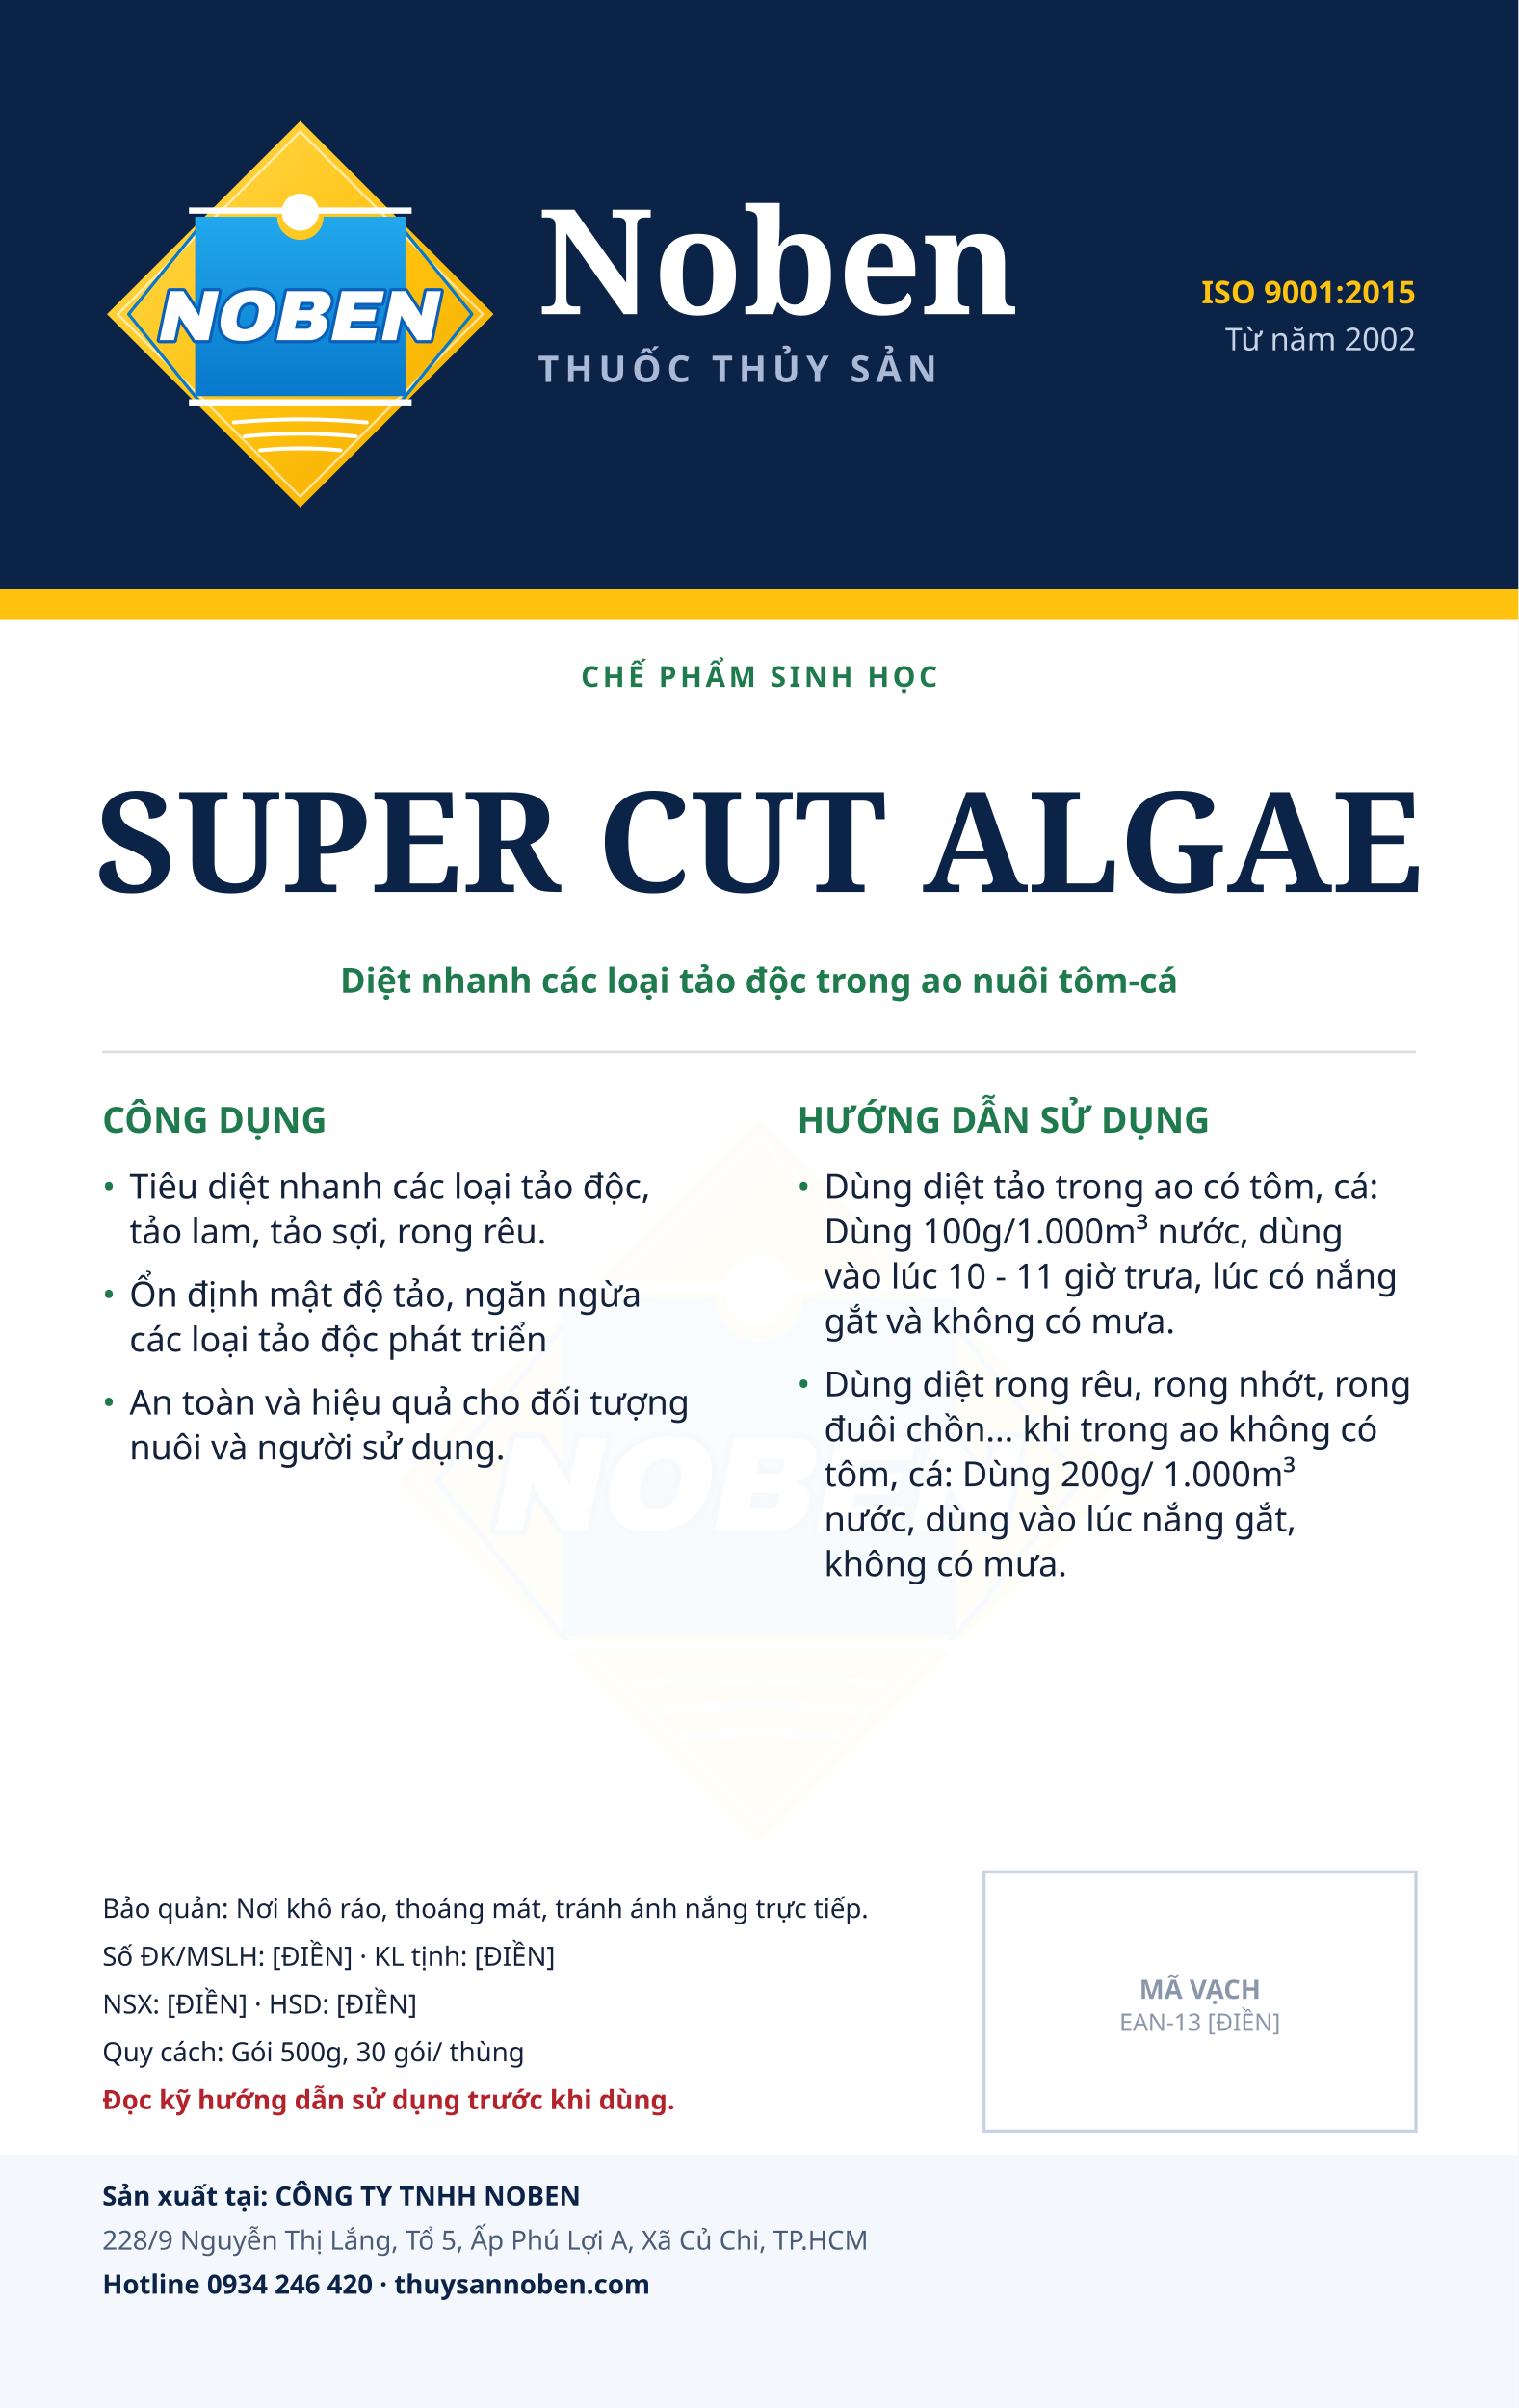
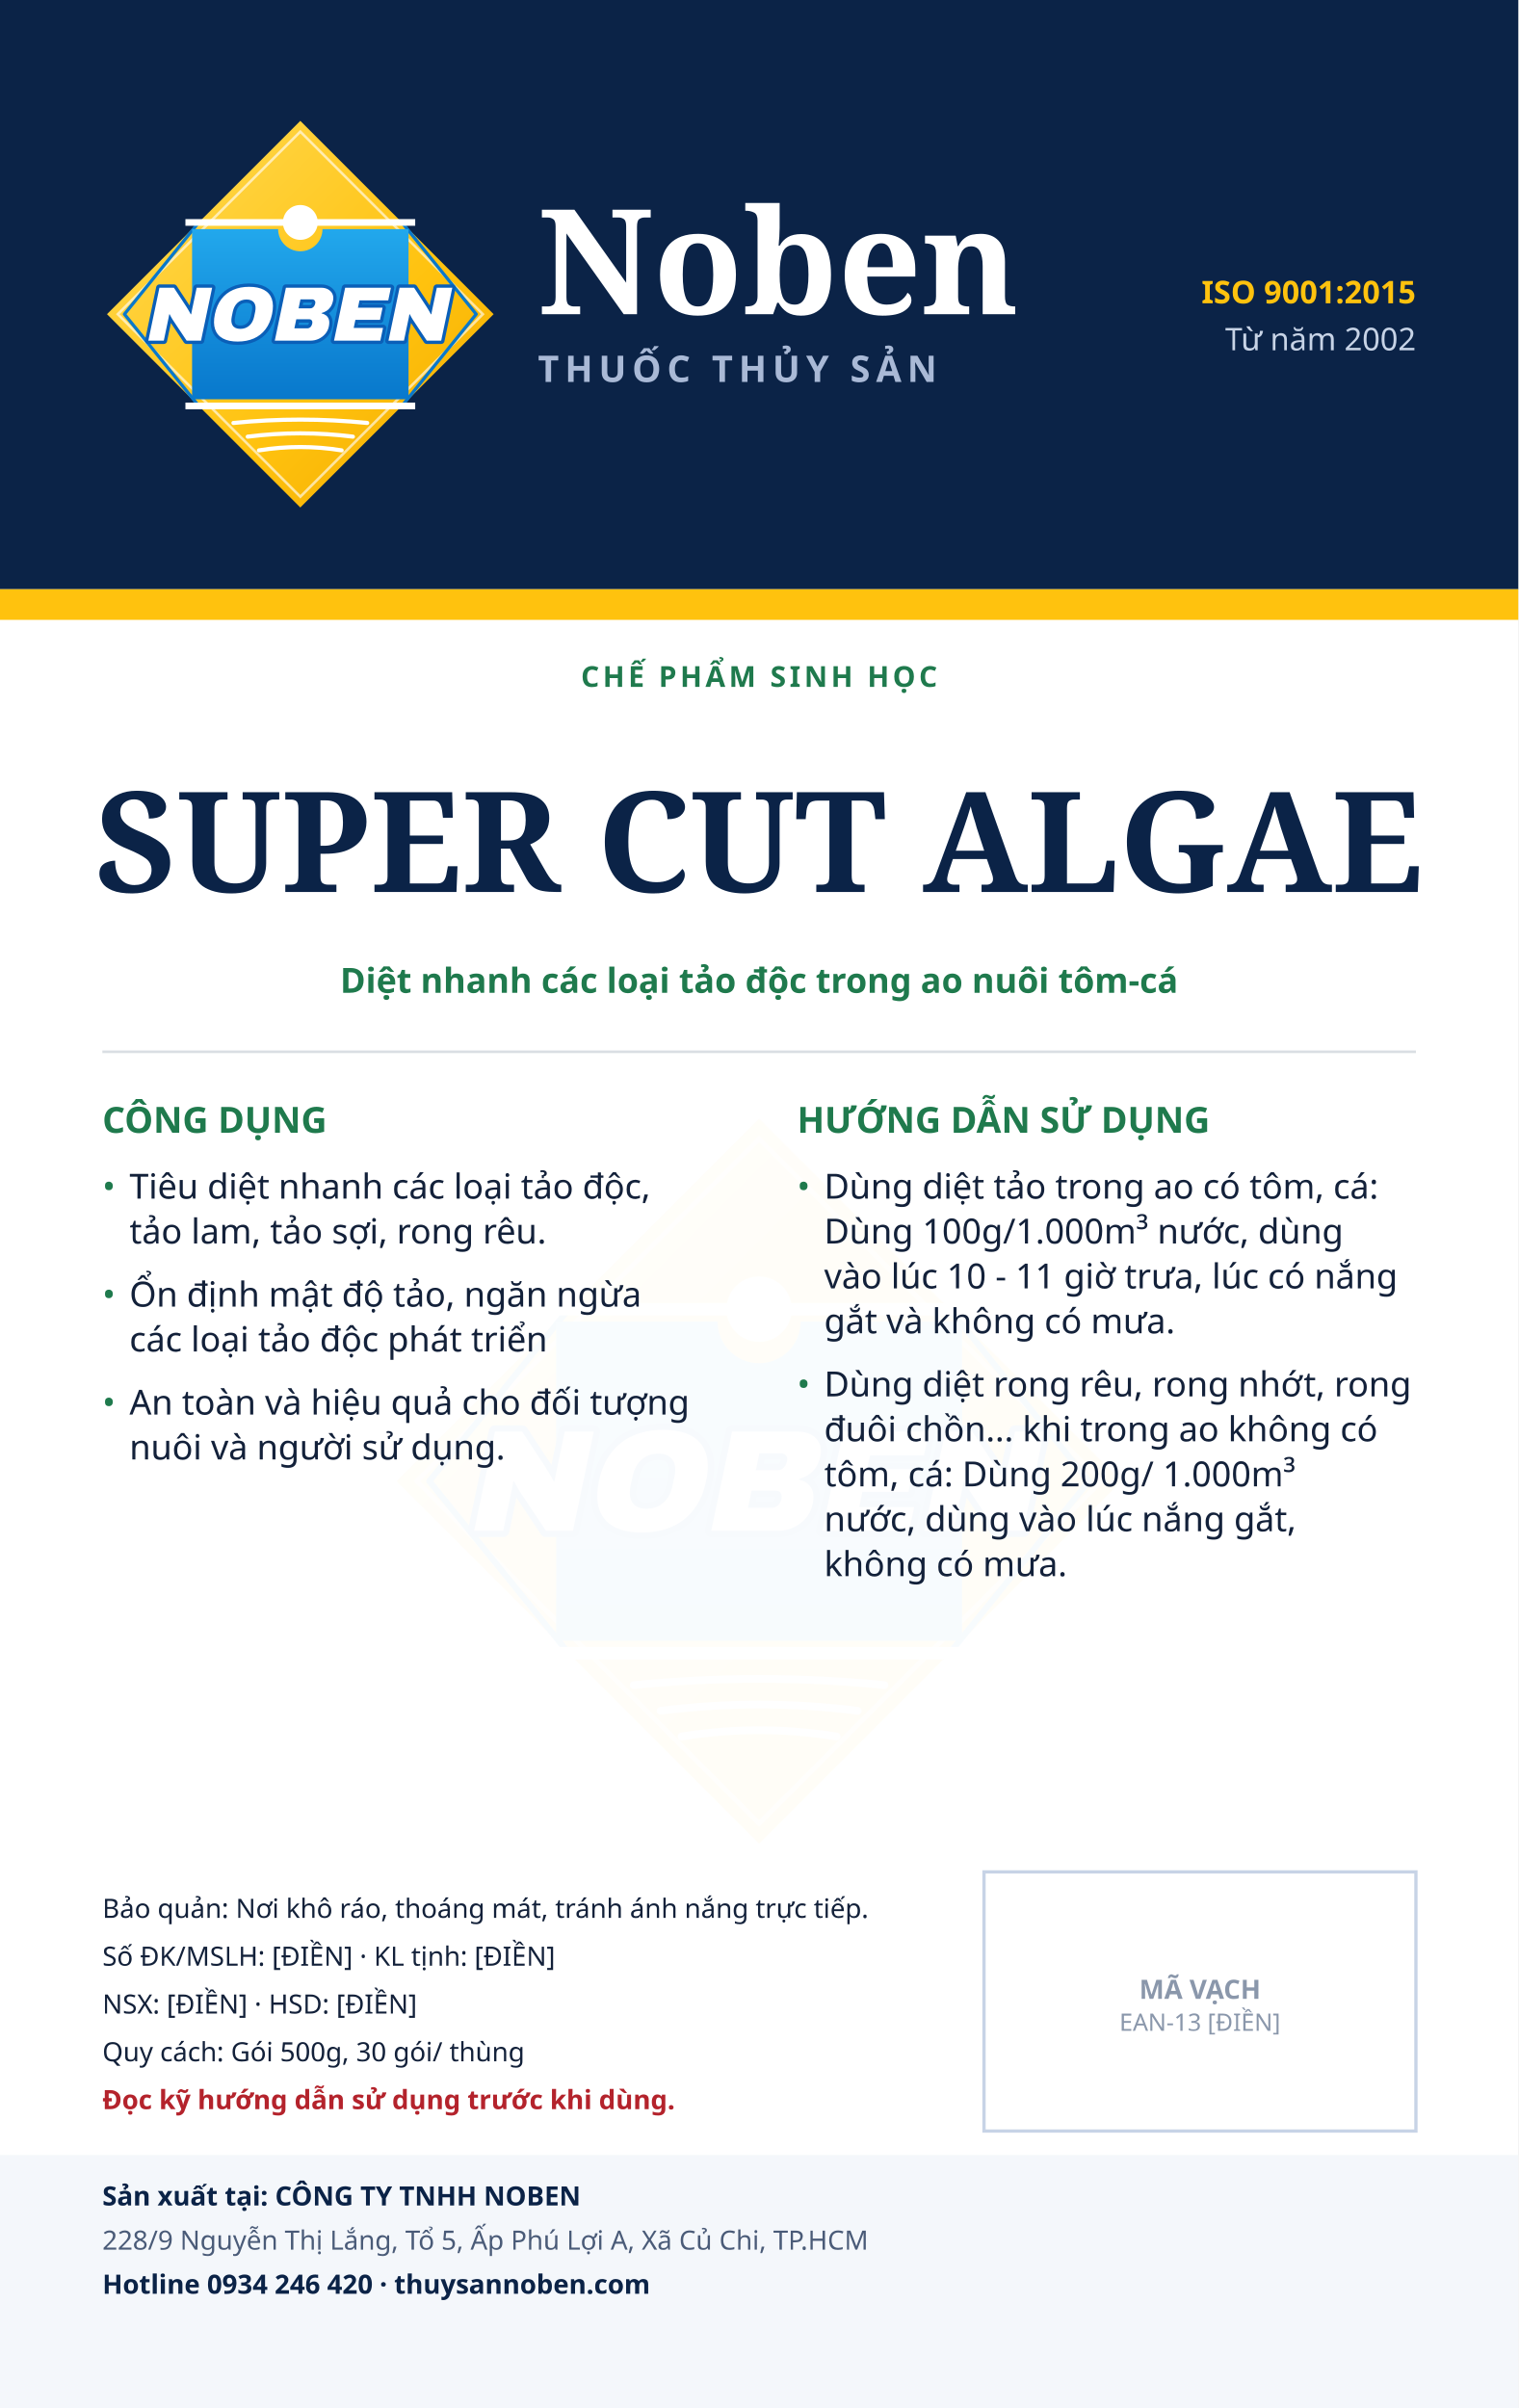
<svg xmlns="http://www.w3.org/2000/svg" xmlns:xlink="http://www.w3.org/1999/xlink" width="116mm" height="183.98mm" viewBox="-3 -3 116 183.98" data-trim="110 177.98" data-tran-le="3" data-an-toan="4.82">
  <defs>
    <clipPath id="nb-trang-giua">
      <rect x="0" y="44.36" width="110" height="117.29" />
    </clipPath>
  </defs>
  <g id="nen">
    <rect x="-3" y="-3" width="116" height="183.98" fill="#ffffff" />
    <rect x="-3" y="161.65" width="116" height="19.33" fill="#f4f7fb" />
    <g opacity="0.035" clip-path="url(#nb-trang-giua)">
      <use href="#nb-mark-art" xlink:href="#nb-mark-art" transform="translate(26.64 81.81) scale(0.11077)" />
    </g>
  </g>
  <g id="dai-thuong-hieu" data-khung="38.09 0 67.09 42.02">
    <rect x="-3" y="-3" width="116" height="45.02" fill="#0b2347" />
    <rect x="-3" y="42.02" width="116" height="2.34" fill="#ffc20e" />
    <text font-family="'Playfair Display ExtraBold', 'Playfair Display', serif" font-weight="800" font-size="11.18" fill="#ffffff" x="38.09" y="21.01">Noben</text>
    <text font-family="'Be Vietnam Pro SemiBold', 'Be Vietnam Pro', sans-serif" font-weight="600" font-size="2.79" fill="#a9b9d6" letter-spacing="0.45" x="38.09" y="26.18">THUỐC THỦY SẢN</text>
    <text font-family="'Be Vietnam Pro SemiBold', 'Be Vietnam Pro', sans-serif" font-weight="600" font-size="2.39" fill="#ffc20e" text-anchor="end" x="105.18" y="20.17">ISO 9001:2015</text>
    <text font-family="'Be Vietnam Pro', sans-serif" font-weight="400" font-size="2.39" fill="#c7d3e6" text-anchor="end" x="105.18" y="23.76">Từ năm 2002</text>
  </g>
  <g id="logo">
    <g transform="translate(4.82 5.88) scale(0.05908)">
      <g id="nb-mark-art">
        <defs>
          <linearGradient id="nb-g" x1="0" y1="0" x2="1" y2="1">
            <stop offset="0" stop-color="#ffdb57" />
-             <stop offset=".55" stop-color="#ffc20e" />
+             <stop offset=".618" stop-color="#ffc20e" />
            <stop offset="1" stop-color="#f2a900" />
          </linearGradient>
          <linearGradient id="nb-b" x1="0" y1="0" x2="0" y2="1">
            <stop offset="0" stop-color="#22a8ec" />
+             <stop offset=".618" stop-color="#1289d8" />
            <stop offset="1" stop-color="#0878cc" />
          </linearGradient>
        </defs>
        <path d="M256 6 L506 256 L256 506 L6 256 Z" fill="url(#nb-g)" />
-         <path d="M256 20 L492 256 L256 492 L20 256 Z" fill="none" stroke="#fff" stroke-opacity=".6" stroke-width="3" />
-         <path d="M384 140 L478 256 L384 372 M128 140 L34 256 L128 372" fill="none" stroke="#0878cc" stroke-width="4" stroke-linejoin="round" stroke-linecap="round" />
-         <path d="M112 122 H400 M112 370 H400" stroke="#fff" stroke-width="8" />
-         <path d="M120 130 H226 A30 30 0 0 0 286 130 H392 V362 H120 Z" fill="url(#nb-b)" />
-         <circle cx="256" cy="124" r="24" fill="#fff" />
-         <g transform="translate(67.4 289.6)">
-           <path d="M6.808 0.0 20.1 -63.296H37.396L52.312 -40.572Q52.947 -39.652 53.96 -37.904Q54.973 -36.156 56.022 -34.362Q57.071 -32.568 57.575 -31.464L58.074 -31.648Q58.523 -34.224 59.054 -36.754Q59.586 -39.284 59.856 -40.572L64.628 -63.296H83.12L69.828 0.0H52.624L35.765 -25.3Q34.587 -27.14 33.802 -28.658Q33.017 -30.176 32.295 -31.556L31.796 -31.372Q31.521 -29.624 31.154 -27.876Q30.787 -26.128 30.613 -25.3L25.3 0.0Z M113.676 1.104Q102.912 1.104 96.049 -2.576Q89.186 -6.256 86.674 -13.57Q84.162 -20.884 86.422 -31.648Q88.702 -42.504 94.276 -49.772Q99.85 -57.04 108.259 -60.72Q116.668 -64.4 127.432 -64.4Q138.288 -64.4 145.151 -60.72Q152.014 -57.04 154.536 -49.772Q157.058 -42.504 154.778 -31.648Q152.518 -20.884 146.934 -13.57Q141.35 -6.256 132.941 -2.576Q124.532 1.104 113.676 1.104ZM116.864 -14.076Q120.176 -14.076 122.928 -15.134Q125.68 -16.192 127.788 -18.124Q129.896 -20.056 131.294 -22.77Q132.692 -25.484 133.368 -28.704L134.604 -34.592Q135.281 -37.812 135.022 -40.526Q134.764 -43.24 133.468 -45.172Q132.172 -47.104 129.864 -48.162Q127.556 -49.22 124.244 -49.22Q120.932 -49.22 118.18 -48.162Q115.428 -47.104 113.366 -45.172Q111.304 -43.24 109.906 -40.526Q108.509 -37.812 107.832 -34.592L106.596 -28.704Q105.92 -25.484 106.178 -22.77Q106.436 -20.056 107.686 -18.124Q108.936 -16.192 111.244 -15.134Q113.552 -14.076 116.864 -14.076Z M158.08 0.0 171.372 -63.296H213.508Q218.292 -63.296 221.833 -61.318Q225.373 -59.34 227.031 -55.844Q228.689 -52.348 227.723 -47.748Q226.757 -43.148 224.667 -40.204Q222.577 -37.26 219.827 -35.558Q217.078 -33.856 214.052 -33.028L213.975 -32.66Q217.132 -31.924 219.469 -30.13Q221.807 -28.336 222.786 -25.116Q223.766 -21.896 222.704 -16.836Q221.641 -11.776 218.365 -8.004Q215.089 -4.232 210.504 -2.116Q205.92 0.0 200.768 0.0ZM181.503 -14.72H196.959Q199.075 -14.72 200.672 -16.192Q202.269 -17.664 202.888 -20.608Q203.177 -21.988 202.821 -23.138Q202.464 -24.288 201.542 -24.932Q200.619 -25.576 199.239 -25.576H183.783ZM186.526 -38.64H200.51Q201.982 -38.64 203.139 -39.33Q204.296 -40.02 205.165 -41.308Q206.033 -42.596 206.439 -44.528Q206.864 -46.552 205.783 -47.978Q204.703 -49.404 202.771 -49.404H188.787Z M228.932 0.0 242.224 -63.296H296.964L293.776 -48.116H259.368L257.533 -39.376H286.973L283.92 -24.84H254.48L252.452 -15.18H287.504L284.316 0.0Z M294.08 0.0 307.372 -63.296H324.668L339.584 -40.572Q340.219 -39.652 341.232 -37.904Q342.245 -36.156 343.294 -34.362Q344.343 -32.568 344.847 -31.464L345.346 -31.648Q345.795 -34.224 346.326 -36.754Q346.858 -39.284 347.128 -40.572L351.9 -63.296H370.392L357.1 0.0H339.896L323.037 -25.3Q321.859 -27.14 321.074 -28.658Q320.289 -30.176 319.567 -31.556L319.068 -31.372Q318.793 -29.624 318.426 -27.876Q318.059 -26.128 317.885 -25.3L312.572 0.0Z" fill="none" stroke="#0a5fb8" stroke-width="8" stroke-linejoin="round" />
+         <path d="M256 19.93 L492.07 256 L256 492.07 L19.93 256 Z" fill="none" stroke="#fff" stroke-opacity=".618" stroke-width="3.29" />
+         <path d="M387.36 137.36 L483.46 256 L387.36 374.64 M124.64 137.36 L28.54 256 L124.64 374.64" fill="none" stroke="#0878cc" stroke-width="4.18" stroke-linejoin="round" stroke-linecap="round" />
+         <path d="M107.42 137.36 H404.58 M107.42 374.64 H404.58" stroke="#fff" stroke-width="8.61" />
+         <path d="M116.03 145.97 H227.33 A28.67 28.67 0 0 0 284.67 145.97 H395.97 V366.03 H116.03 Z" fill="url(#nb-b)" />
+         <circle cx="256" cy="137.36" r="22.54" fill="#fff" />
+         <g transform="translate(52.1 290.22) scale(1.08111)">
+           <path d="M6.808 0.0 20.1 -63.296H37.396L52.312 -40.572Q52.947 -39.652 53.96 -37.904Q54.973 -36.156 56.022 -34.362Q57.071 -32.568 57.575 -31.464L58.074 -31.648Q58.523 -34.224 59.054 -36.754Q59.586 -39.284 59.856 -40.572L64.628 -63.296H83.12L69.828 0.0H52.624L35.765 -25.3Q34.587 -27.14 33.802 -28.658Q33.017 -30.176 32.295 -31.556L31.796 -31.372Q31.521 -29.624 31.154 -27.876Q30.787 -26.128 30.613 -25.3L25.3 0.0Z M113.676 1.104Q102.912 1.104 96.049 -2.576Q89.186 -6.256 86.674 -13.57Q84.162 -20.884 86.422 -31.648Q88.702 -42.504 94.276 -49.772Q99.85 -57.04 108.259 -60.72Q116.668 -64.4 127.432 -64.4Q138.288 -64.4 145.151 -60.72Q152.014 -57.04 154.536 -49.772Q157.058 -42.504 154.778 -31.648Q152.518 -20.884 146.934 -13.57Q141.35 -6.256 132.941 -2.576Q124.532 1.104 113.676 1.104ZM116.864 -14.076Q120.176 -14.076 122.928 -15.134Q125.68 -16.192 127.788 -18.124Q129.896 -20.056 131.294 -22.77Q132.692 -25.484 133.368 -28.704L134.604 -34.592Q135.281 -37.812 135.022 -40.526Q134.764 -43.24 133.468 -45.172Q132.172 -47.104 129.864 -48.162Q127.556 -49.22 124.244 -49.22Q120.932 -49.22 118.18 -48.162Q115.428 -47.104 113.366 -45.172Q111.304 -43.24 109.906 -40.526Q108.509 -37.812 107.832 -34.592L106.596 -28.704Q105.92 -25.484 106.178 -22.77Q106.436 -20.056 107.686 -18.124Q108.936 -16.192 111.244 -15.134Q113.552 -14.076 116.864 -14.076Z M158.08 0.0 171.372 -63.296H213.508Q218.292 -63.296 221.833 -61.318Q225.373 -59.34 227.031 -55.844Q228.689 -52.348 227.723 -47.748Q226.757 -43.148 224.667 -40.204Q222.577 -37.26 219.827 -35.558Q217.078 -33.856 214.052 -33.028L213.975 -32.66Q217.132 -31.924 219.469 -30.13Q221.807 -28.336 222.786 -25.116Q223.766 -21.896 222.704 -16.836Q221.641 -11.776 218.365 -8.004Q215.089 -4.232 210.504 -2.116Q205.92 0.0 200.768 0.0ZM181.503 -14.72H196.959Q199.075 -14.72 200.672 -16.192Q202.269 -17.664 202.888 -20.608Q203.177 -21.988 202.821 -23.138Q202.464 -24.288 201.542 -24.932Q200.619 -25.576 199.239 -25.576H183.783ZM186.526 -38.64H200.51Q201.982 -38.64 203.139 -39.33Q204.296 -40.02 205.165 -41.308Q206.033 -42.596 206.439 -44.528Q206.864 -46.552 205.783 -47.978Q204.703 -49.404 202.771 -49.404H188.787Z M228.932 0.0 242.224 -63.296H296.964L293.776 -48.116H259.368L257.533 -39.376H286.973L283.92 -24.84H254.48L252.452 -15.18H287.504L284.316 0.0Z M294.08 0.0 307.372 -63.296H324.668L339.584 -40.572Q340.219 -39.652 341.232 -37.904Q342.245 -36.156 343.294 -34.362Q344.343 -32.568 344.847 -31.464L345.346 -31.648Q345.795 -34.224 346.326 -36.754Q346.858 -39.284 347.128 -40.572L351.9 -63.296H370.392L357.1 0.0H339.896L323.037 -25.3Q321.859 -27.14 321.074 -28.658Q320.289 -30.176 319.567 -31.556L319.068 -31.372Q318.793 -29.624 318.426 -27.876Q318.059 -26.128 317.885 -25.3L312.572 0.0Z" fill="none" stroke="#0a5fb8" stroke-width="7.96" stroke-linejoin="round" />
          <path d="M6.808 0.0 20.1 -63.296H37.396L52.312 -40.572Q52.947 -39.652 53.96 -37.904Q54.973 -36.156 56.022 -34.362Q57.071 -32.568 57.575 -31.464L58.074 -31.648Q58.523 -34.224 59.054 -36.754Q59.586 -39.284 59.856 -40.572L64.628 -63.296H83.12L69.828 0.0H52.624L35.765 -25.3Q34.587 -27.14 33.802 -28.658Q33.017 -30.176 32.295 -31.556L31.796 -31.372Q31.521 -29.624 31.154 -27.876Q30.787 -26.128 30.613 -25.3L25.3 0.0Z M113.676 1.104Q102.912 1.104 96.049 -2.576Q89.186 -6.256 86.674 -13.57Q84.162 -20.884 86.422 -31.648Q88.702 -42.504 94.276 -49.772Q99.85 -57.04 108.259 -60.72Q116.668 -64.4 127.432 -64.4Q138.288 -64.4 145.151 -60.72Q152.014 -57.04 154.536 -49.772Q157.058 -42.504 154.778 -31.648Q152.518 -20.884 146.934 -13.57Q141.35 -6.256 132.941 -2.576Q124.532 1.104 113.676 1.104ZM116.864 -14.076Q120.176 -14.076 122.928 -15.134Q125.68 -16.192 127.788 -18.124Q129.896 -20.056 131.294 -22.77Q132.692 -25.484 133.368 -28.704L134.604 -34.592Q135.281 -37.812 135.022 -40.526Q134.764 -43.24 133.468 -45.172Q132.172 -47.104 129.864 -48.162Q127.556 -49.22 124.244 -49.22Q120.932 -49.22 118.18 -48.162Q115.428 -47.104 113.366 -45.172Q111.304 -43.24 109.906 -40.526Q108.509 -37.812 107.832 -34.592L106.596 -28.704Q105.92 -25.484 106.178 -22.77Q106.436 -20.056 107.686 -18.124Q108.936 -16.192 111.244 -15.134Q113.552 -14.076 116.864 -14.076Z M158.08 0.0 171.372 -63.296H213.508Q218.292 -63.296 221.833 -61.318Q225.373 -59.34 227.031 -55.844Q228.689 -52.348 227.723 -47.748Q226.757 -43.148 224.667 -40.204Q222.577 -37.26 219.827 -35.558Q217.078 -33.856 214.052 -33.028L213.975 -32.66Q217.132 -31.924 219.469 -30.13Q221.807 -28.336 222.786 -25.116Q223.766 -21.896 222.704 -16.836Q221.641 -11.776 218.365 -8.004Q215.089 -4.232 210.504 -2.116Q205.92 0.0 200.768 0.0ZM181.503 -14.72H196.959Q199.075 -14.72 200.672 -16.192Q202.269 -17.664 202.888 -20.608Q203.177 -21.988 202.821 -23.138Q202.464 -24.288 201.542 -24.932Q200.619 -25.576 199.239 -25.576H183.783ZM186.526 -38.64H200.51Q201.982 -38.64 203.139 -39.33Q204.296 -40.02 205.165 -41.308Q206.033 -42.596 206.439 -44.528Q206.864 -46.552 205.783 -47.978Q204.703 -49.404 202.771 -49.404H188.787Z M228.932 0.0 242.224 -63.296H296.964L293.776 -48.116H259.368L257.533 -39.376H286.973L283.92 -24.84H254.48L252.452 -15.18H287.504L284.316 0.0Z M294.08 0.0 307.372 -63.296H324.668L339.584 -40.572Q340.219 -39.652 341.232 -37.904Q342.245 -36.156 343.294 -34.362Q344.343 -32.568 344.847 -31.464L345.346 -31.648Q345.795 -34.224 346.326 -36.754Q346.858 -39.284 347.128 -40.572L351.9 -63.296H370.392L357.1 0.0H339.896L323.037 -25.3Q321.859 -27.14 321.074 -28.658Q320.289 -30.176 319.567 -31.556L319.068 -31.372Q318.793 -29.624 318.426 -27.876Q318.059 -26.128 317.885 -25.3L312.572 0.0Z" fill="#fff" />
        </g>
-         <path d="M170 396 Q256 388 342 396 M184 414 Q256 407 328 414 M204 432 Q256 427 308 432" fill="none" stroke="#fff" stroke-width="5" stroke-linecap="round" />
+         <path d="M169.5 396.67 Q256 388.06 342.5 396.67 M188 414.39 Q256 405.78 324 414.39 M202.54 432.12 Q256 423.5 309.46 432.12" fill="none" stroke="#fff" stroke-width="5.32" stroke-linecap="round" />
      </g>
    </g>
  </g>
  <g id="ten-san-pham" data-khung="4.82 44.36 100.36 35.96">
    <text font-family="'Be Vietnam Pro SemiBold', 'Be Vietnam Pro', sans-serif" font-weight="600" font-size="2.2" fill="#1f7a4d" text-anchor="middle" letter-spacing="0.26">
      <tspan x="55" y="49.48">CHẾ PHẨM SINH HỌC</tspan>
    </text>
    <text font-family="'Playfair Display ExtraBold', 'Playfair Display', serif" font-weight="800" font-size="10.68" fill="#0b2347" text-anchor="middle">
      <tspan x="55" y="65.15">SUPER CUT ALGAE</tspan>
    </text>
    <text font-family="'Be Vietnam Pro SemiBold', 'Be Vietnam Pro', sans-serif" font-weight="600" font-size="2.64" fill="#1f7a4d" text-anchor="middle">
      <tspan x="55" y="72.85">Diệt nhanh các loại tảo độc trong ao nuôi tôm-cá</tspan>
    </text>
  </g>
  <g id="cong-dung" data-khung="4.82 80.32 47.28 28.9">
    <line x1="4.82" y1="77.36" x2="105.18" y2="77.36" stroke="#0b2347" stroke-opacity="0.15" stroke-width="0.2" />
    <text font-family="'Be Vietnam Pro SemiBold', 'Be Vietnam Pro', sans-serif" font-weight="600" font-size="2.75" fill="#1f7a4d">
      <tspan x="4.82" y="83.55">CÔNG DỤNG</tspan>
    </text>
    <text font-family="'Be Vietnam Pro', sans-serif" font-weight="400" font-size="2.64" fill="#1f7a4d" x="4.82" y="88.58">•</text>
    <text font-family="'Be Vietnam Pro', sans-serif" font-weight="400" font-size="2.64" fill="#13213a">
      <tspan x="6.89" y="88.58">Tiêu diệt nhanh các loại tảo độc,</tspan>
      <tspan x="6.89" y="92.01">tảo lam, tảo sợi, rong rêu.</tspan>
    </text>
    <text font-family="'Be Vietnam Pro', sans-serif" font-weight="400" font-size="2.64" fill="#1f7a4d" x="4.82" y="96.83">•</text>
    <text font-family="'Be Vietnam Pro', sans-serif" font-weight="400" font-size="2.64" fill="#13213a">
      <tspan x="6.89" y="96.83">Ổn định mật độ tảo, ngăn ngừa</tspan>
      <tspan x="6.89" y="100.26">các loại tảo độc phát triển</tspan>
    </text>
    <text font-family="'Be Vietnam Pro', sans-serif" font-weight="400" font-size="2.64" fill="#1f7a4d" x="4.82" y="105.08">•</text>
    <text font-family="'Be Vietnam Pro', sans-serif" font-weight="400" font-size="2.64" fill="#13213a">
      <tspan x="6.89" y="105.08">An toàn và hiệu quả cho đối tượng</tspan>
      <tspan x="6.89" y="108.51">nuôi và người sử dụng.</tspan>
    </text>
  </g>
  <g id="huong-dan" data-khung="57.9 80.32 47.28 37.81">
    <text font-family="'Be Vietnam Pro SemiBold', 'Be Vietnam Pro', sans-serif" font-weight="600" font-size="2.75" fill="#1f7a4d">
      <tspan x="57.9" y="83.55">HƯỚNG DẪN SỬ DỤNG</tspan>
    </text>
    <text font-family="'Be Vietnam Pro', sans-serif" font-weight="400" font-size="2.64" fill="#1f7a4d" x="57.9" y="88.58">•</text>
    <text font-family="'Be Vietnam Pro', sans-serif" font-weight="400" font-size="2.64" fill="#13213a">
      <tspan x="59.97" y="88.58">Dùng diệt tảo trong ao có tôm, cá:</tspan>
      <tspan x="59.97" y="92.01">Dùng 100g/1.000m³ nước, dùng</tspan>
      <tspan x="59.97" y="95.44">vào lúc 10 - 11 giờ trưa, lúc có nắng</tspan>
      <tspan x="59.97" y="98.87">gắt và không có mưa.</tspan>
    </text>
    <text font-family="'Be Vietnam Pro', sans-serif" font-weight="400" font-size="2.64" fill="#1f7a4d" x="57.9" y="103.69">•</text>
    <text font-family="'Be Vietnam Pro', sans-serif" font-weight="400" font-size="2.64" fill="#13213a">
      <tspan x="59.97" y="103.69">Dùng diệt rong rêu, rong nhớt, rong</tspan>
      <tspan x="59.97" y="107.12">đuôi chồn... khi trong ao không có</tspan>
      <tspan x="59.97" y="110.56">tôm, cá: Dùng 200g/ 1.000m³</tspan>
      <tspan x="59.97" y="113.99">nước, dùng vào lúc nắng gắt,</tspan>
      <tspan x="59.97" y="117.42">không có mưa.</tspan>
    </text>
  </g>
  <g id="thanh-phan">
</g>
  <g id="phap-ly" data-khung="4.82 140.02 100.36 33.14">
    <text font-family="'Be Vietnam Pro', sans-serif" font-weight="400" font-size="2.03" fill="#13213a">
      <tspan x="4.82" y="143.53">Bảo quản: Nơi khô ráo, thoáng mát, tránh ánh nắng trực tiếp.</tspan>
    </text>
    <text font-family="'Be Vietnam Pro', sans-serif" font-weight="400" font-size="2.03" fill="#13213a">
      <tspan x="4.82" y="147.19">Số ĐK/MSLH: [ĐIỀN] · KL tịnh: [ĐIỀN]</tspan>
    </text>
    <text font-family="'Be Vietnam Pro', sans-serif" font-weight="400" font-size="2.03" fill="#13213a">
      <tspan x="4.82" y="150.84">NSX: [ĐIỀN] · HSD: [ĐIỀN]</tspan>
    </text>
    <text font-family="'Be Vietnam Pro', sans-serif" font-weight="400" font-size="2.03" fill="#13213a">
      <tspan x="4.82" y="154.49">Quy cách: Gói 500g, 30 gói/ thùng</tspan>
    </text>
    <text font-family="'Be Vietnam Pro SemiBold', 'Be Vietnam Pro', sans-serif" font-weight="600" font-size="2.03" fill="#b4232c">
      <tspan x="4.82" y="158.15">Đọc kỹ hướng dẫn sử dụng trước khi dùng.</tspan>
    </text>
    <text font-family="'Be Vietnam Pro SemiBold', 'Be Vietnam Pro', sans-serif" font-weight="600" font-size="2.03" fill="#0b2347">
      <tspan x="4.82" y="165.51">Sản xuất tại: CÔNG TY TNHH NOBEN</tspan>
    </text>
    <text font-family="'Be Vietnam Pro', sans-serif" font-weight="400" font-size="2.03" fill="#4a5b78">
      <tspan x="4.82" y="168.88">228/9 Nguyễn Thị Lắng, Tổ 5, Ấp Phú Lợi A, Xã Củ Chi, TP.HCM</tspan>
    </text>
    <text font-family="'Be Vietnam Pro SemiBold', 'Be Vietnam Pro', sans-serif" font-weight="600" font-size="2.03" fill="#0b2347">
      <tspan x="4.82" y="172.25">Hotline 0934 246 420 · thuysannoben.com</tspan>
    </text>
  </g>
  <g id="ma-vach" data-khung="72.18 140.02 33 19.8">
    <rect x="72.18" y="140.02" width="33" height="19.8" fill="#ffffff" stroke="#c7d3e6" stroke-width="0.25" />
    <text font-family="'Be Vietnam Pro SemiBold', 'Be Vietnam Pro', sans-serif" font-weight="600" font-size="2.03" fill="#8a97ab" text-anchor="middle" x="88.68" y="149.72">MÃ VẠCH</text>
    <text font-family="'Be Vietnam Pro', sans-serif" font-weight="400" font-size="1.83" fill="#8a97ab" text-anchor="middle" x="88.68" y="152.16">EAN-13 [ĐIỀN]</text>
  </g>
  <g id="vung-an-toan" display="none">
    <rect x="-3" y="-3" width="116" height="183.98" fill="none" stroke="#e6007e" stroke-width="0.2" />
    <rect x="0" y="0" width="110" height="177.98" fill="none" stroke="#00a0e9" stroke-width="0.25" />
    <rect x="4.82" y="4.82" width="100.36" height="168.34" fill="none" stroke="#2fb34a" stroke-width="0.2" stroke-dasharray="1 1" />
    <line x1="0" y1="110" x2="110" y2="110" stroke="#ffc20e" stroke-width="0.2" stroke-dasharray="2 1" />
  </g>
</svg>
